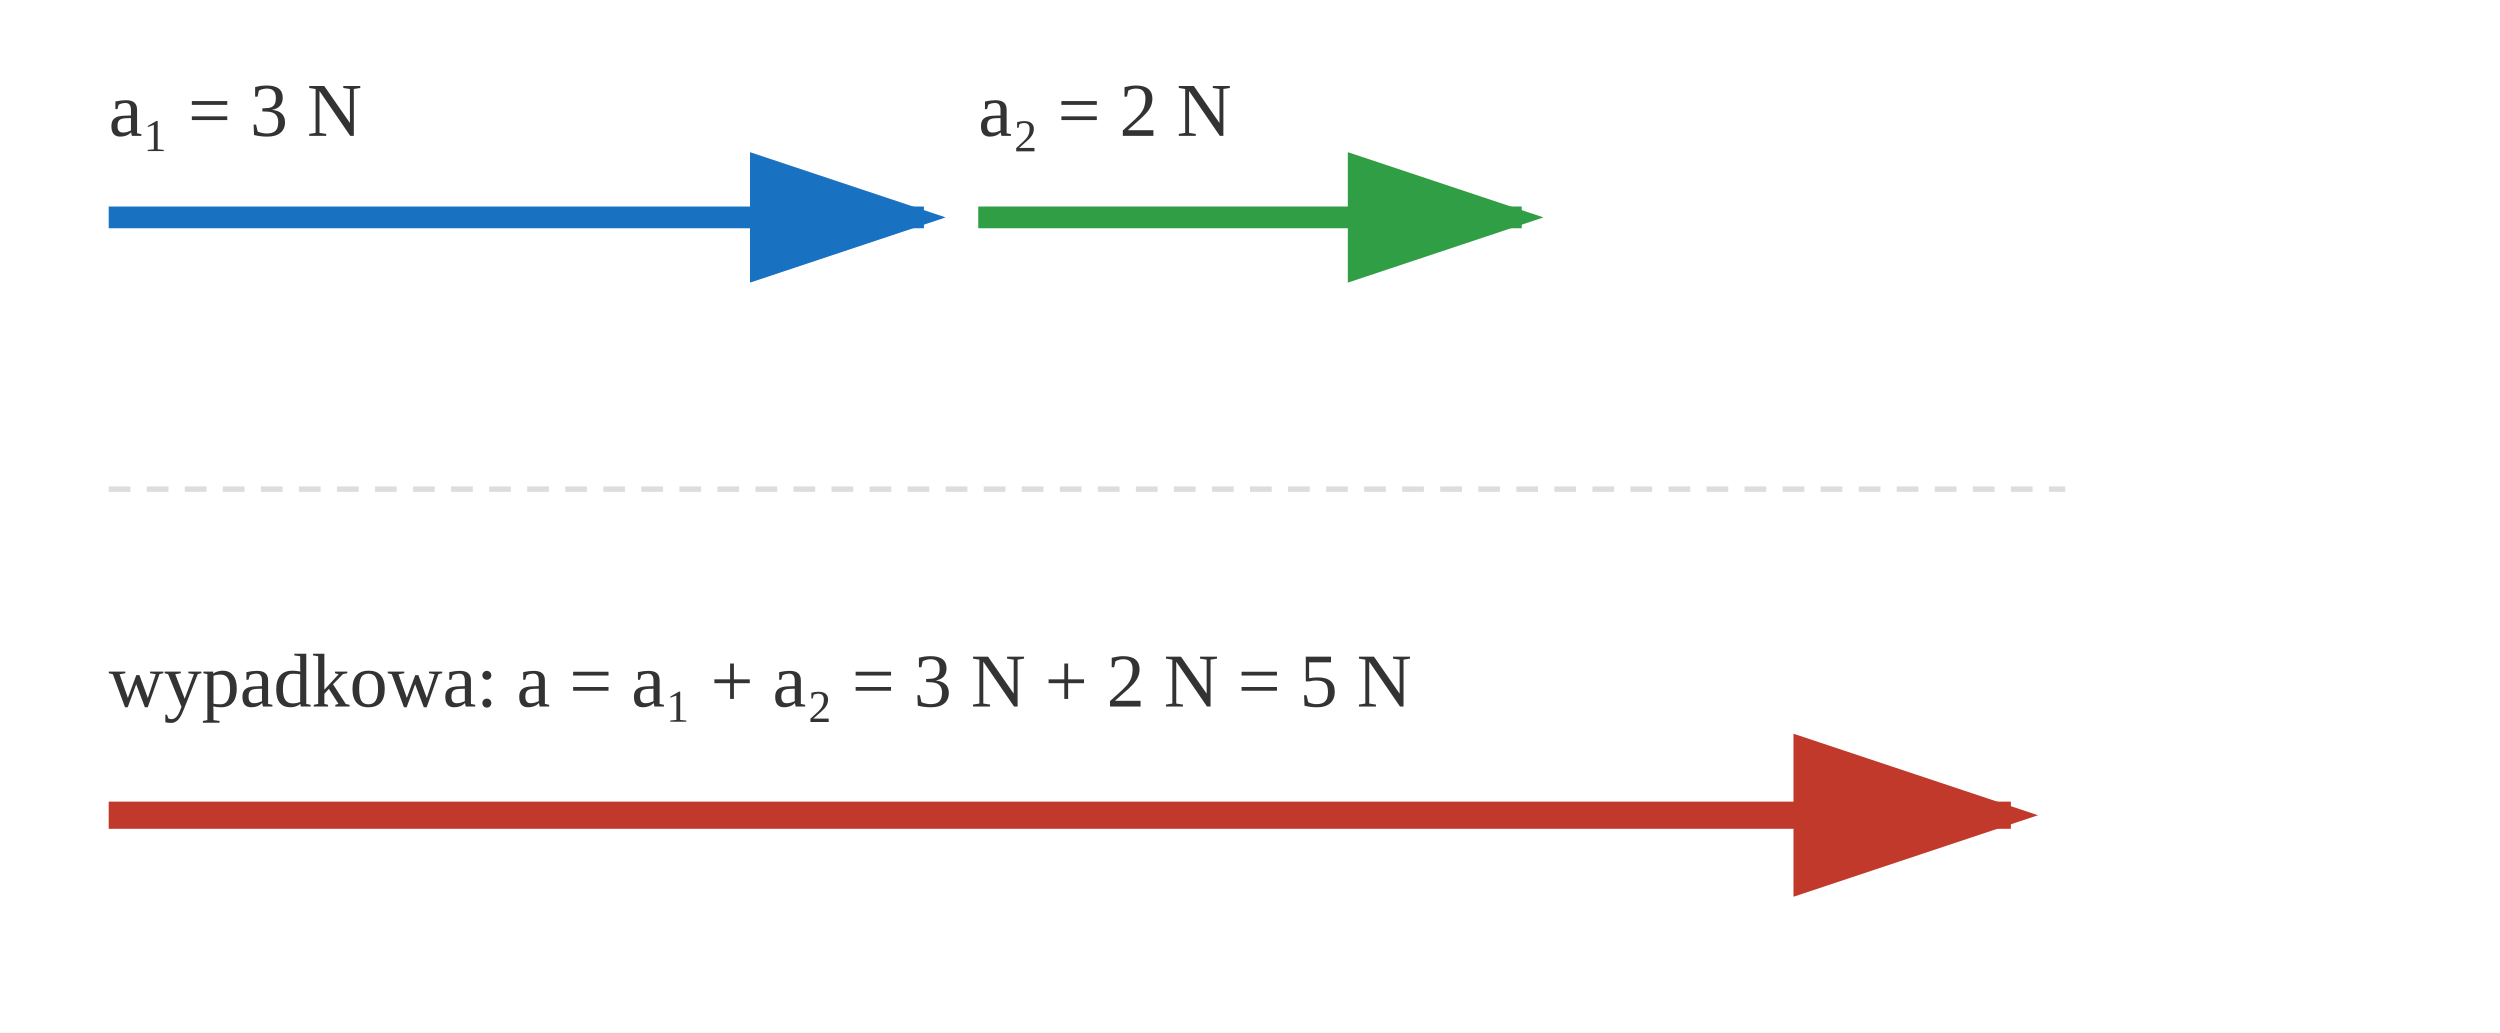
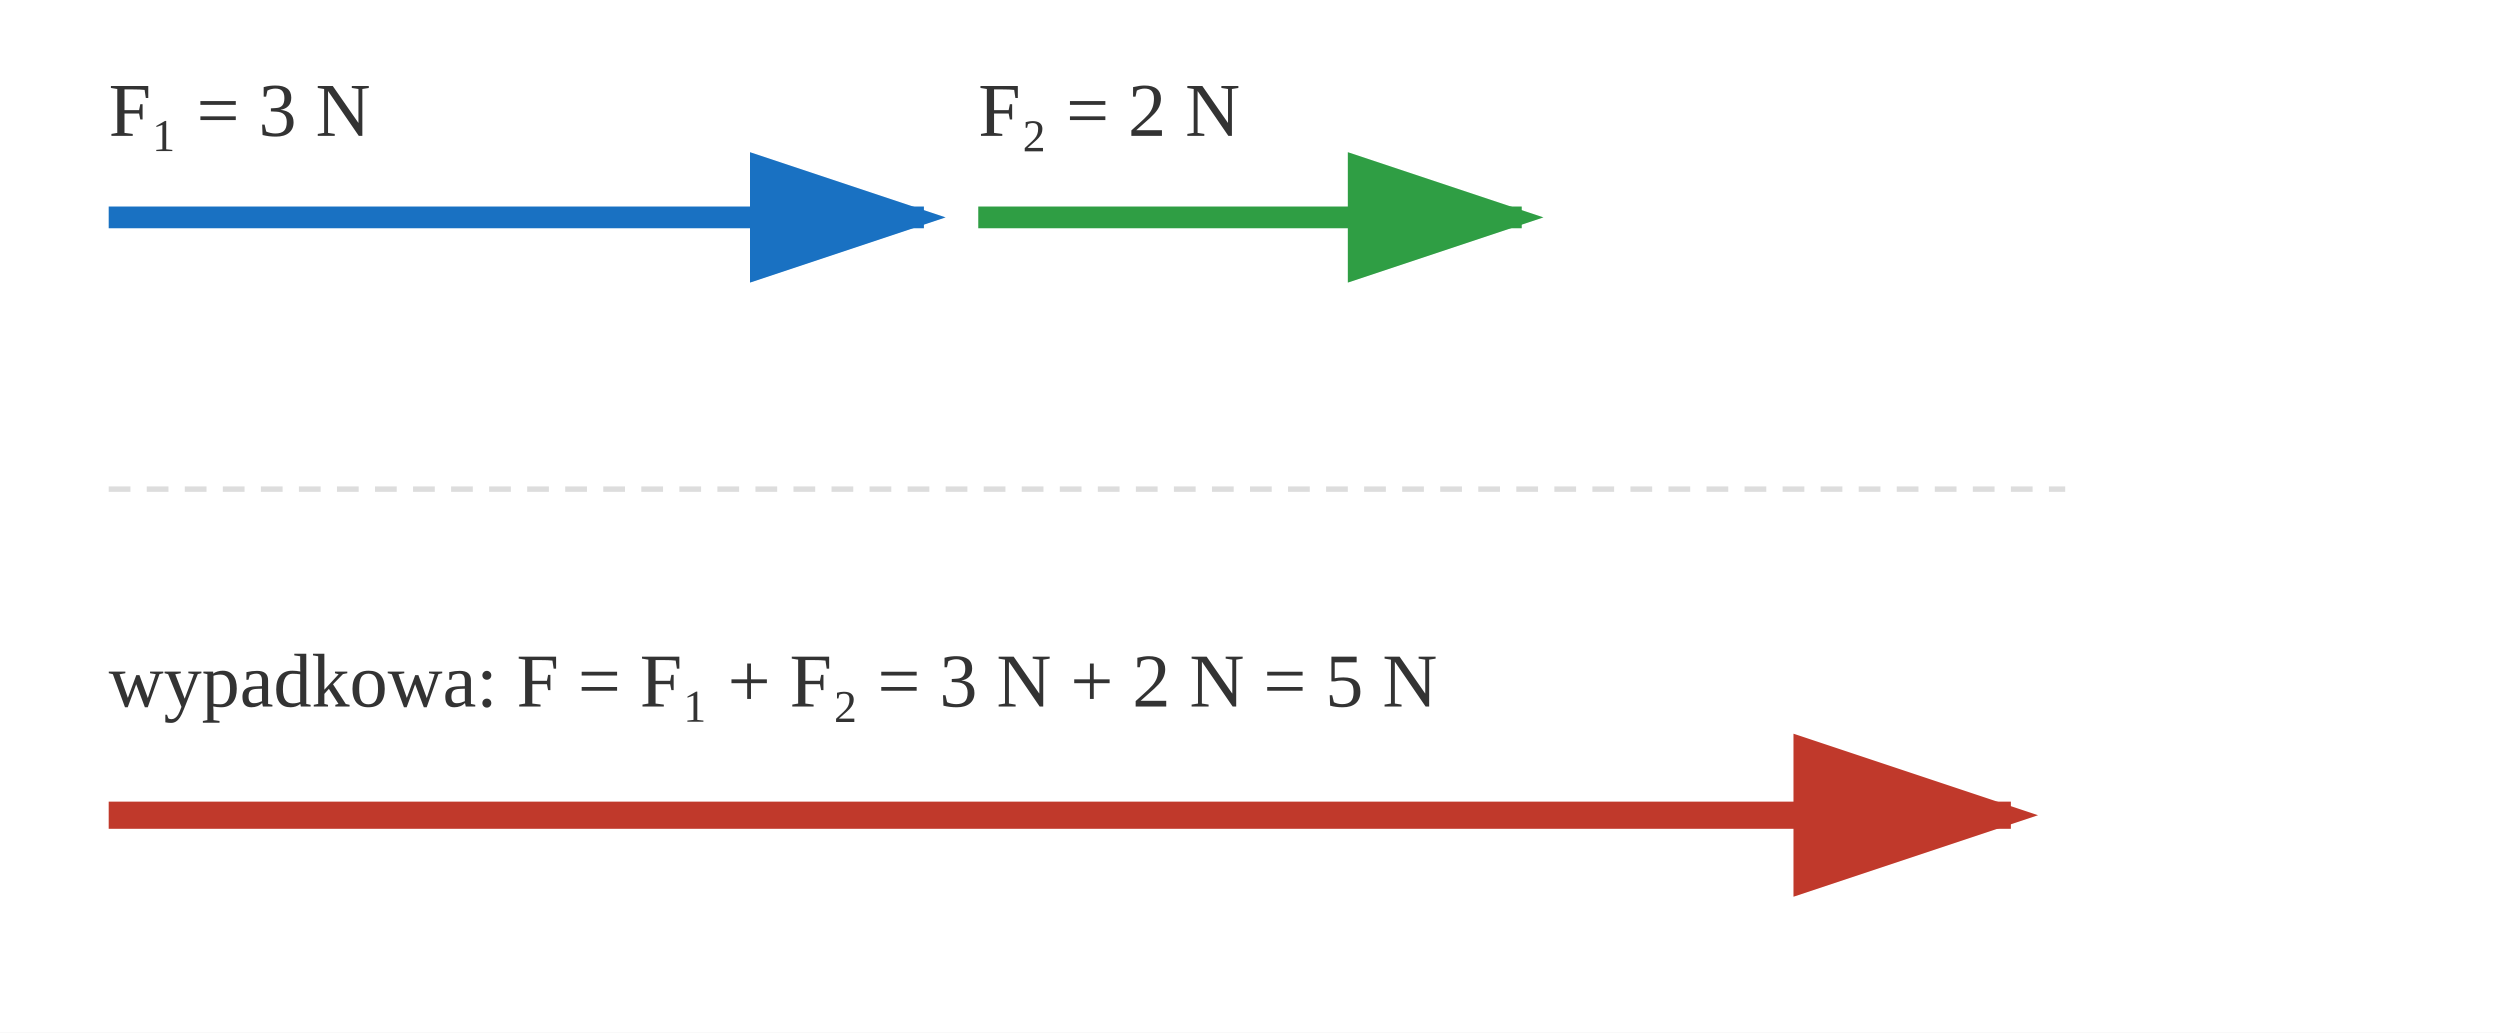
<svg xmlns="http://www.w3.org/2000/svg" viewBox="0 0 460 190" width="100%" style="max-width:520px" role="img" aria-label="Dodawanie dwóch wektorów o tym samym kierunku i zwrocie: 3 N plus 2 N daje wypadkową 5 N w tę samą stronę">
  <rect x="0" y="0" width="460" height="190" fill="#ffffff" />
  <defs>
    <marker id="ar1" markerWidth="10" markerHeight="10" refX="8" refY="3" orient="auto">
      <path d="M0,0 L9,3 L0,6 Z" fill="#1971c2" />
    </marker>
    <marker id="ar2" markerWidth="10" markerHeight="10" refX="8" refY="3" orient="auto">
      <path d="M0,0 L9,3 L0,6 Z" fill="#2f9e44" />
    </marker>
    <marker id="ar3" markerWidth="10" markerHeight="10" refX="8" refY="3" orient="auto">
      <path d="M0,0 L9,3 L0,6 Z" fill="#c0392b" />
    </marker>
  </defs>
-   <text x="20" y="25" font-size="14" fill="#333">a₁ = 3 N</text>
+   <text x="20" y="25" font-size="14" fill="#333">F₁ = 3 N</text>
  <line x1="20" y1="40" x2="170" y2="40" stroke="#1971c2" stroke-width="4" marker-end="url(#ar1)" />
-   <text x="180" y="25" font-size="14" fill="#333">a₂ = 2 N</text>
+   <text x="180" y="25" font-size="14" fill="#333">F₂ = 2 N</text>
  <line x1="180" y1="40" x2="280" y2="40" stroke="#2f9e44" stroke-width="4" marker-end="url(#ar2)" />
  <line x1="20" y1="90" x2="380" y2="90" stroke="#ddd" stroke-width="1" stroke-dasharray="4,3" />
-   <text x="20" y="130" font-size="14" fill="#333">wypadkowa: a = a₁ + a₂ = 3 N + 2 N = 5 N</text>
+   <text x="20" y="130" font-size="14" fill="#333">wypadkowa: F = F₁ + F₂ = 3 N + 2 N = 5 N</text>
  <line x1="20" y1="150" x2="370" y2="150" stroke="#c0392b" stroke-width="5" marker-end="url(#ar3)" />
</svg>
